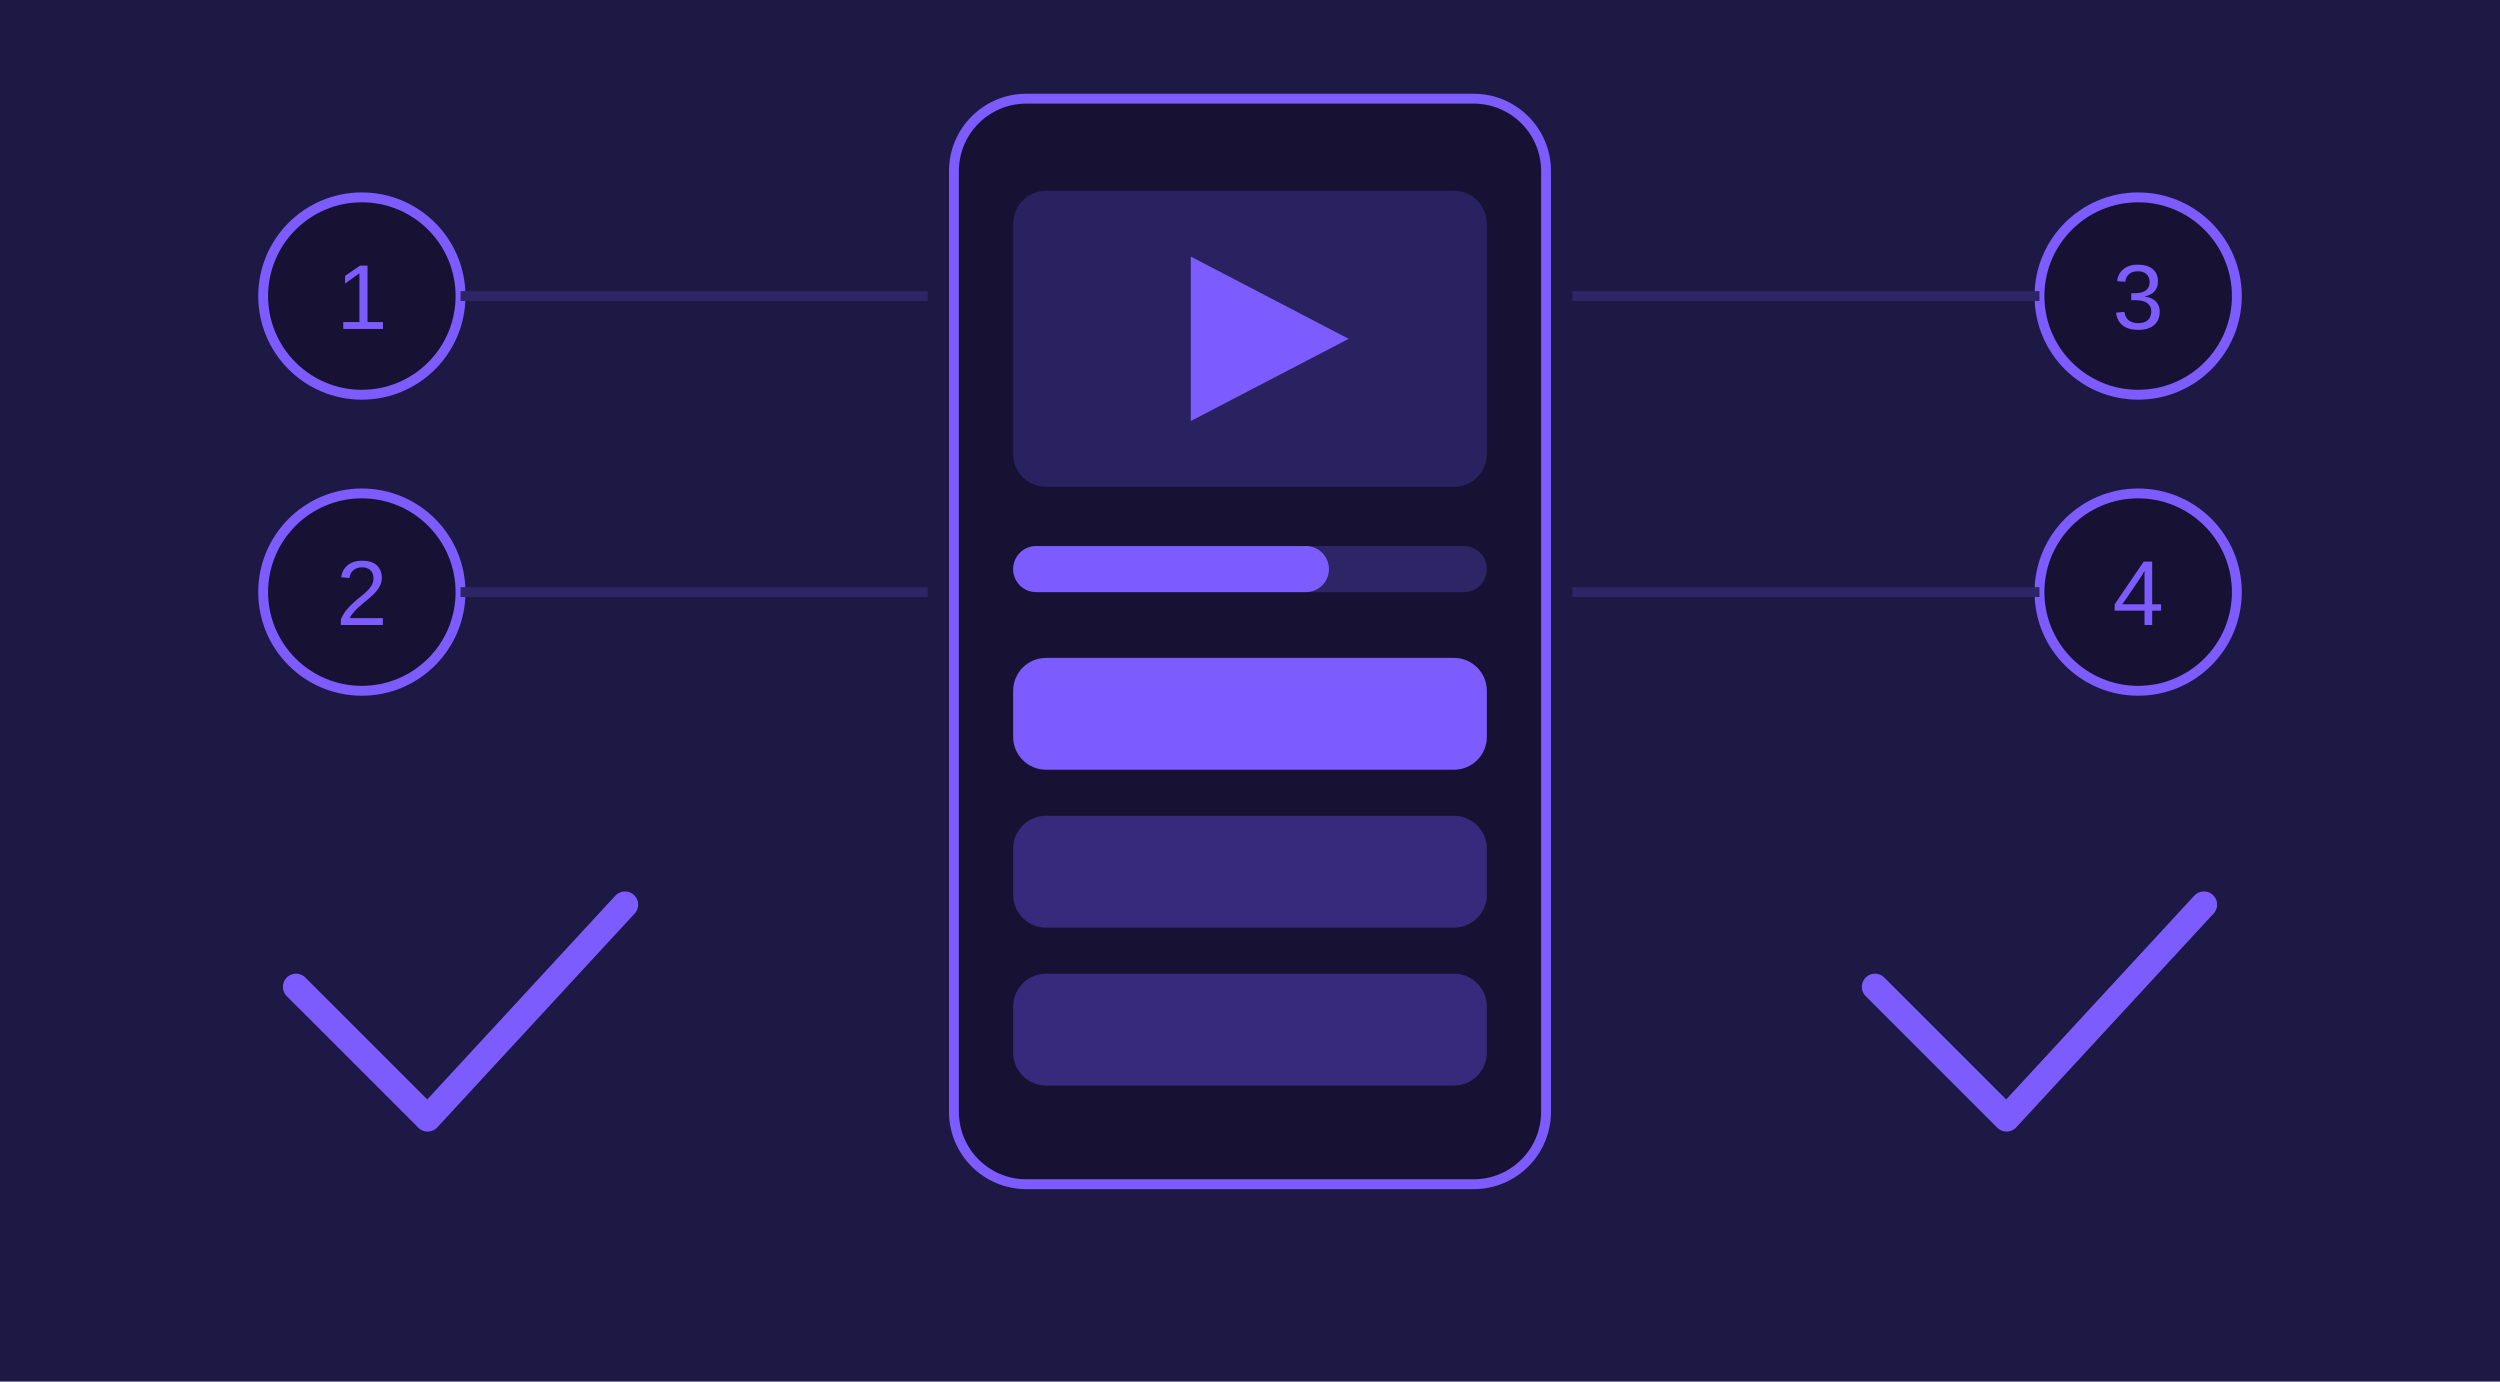
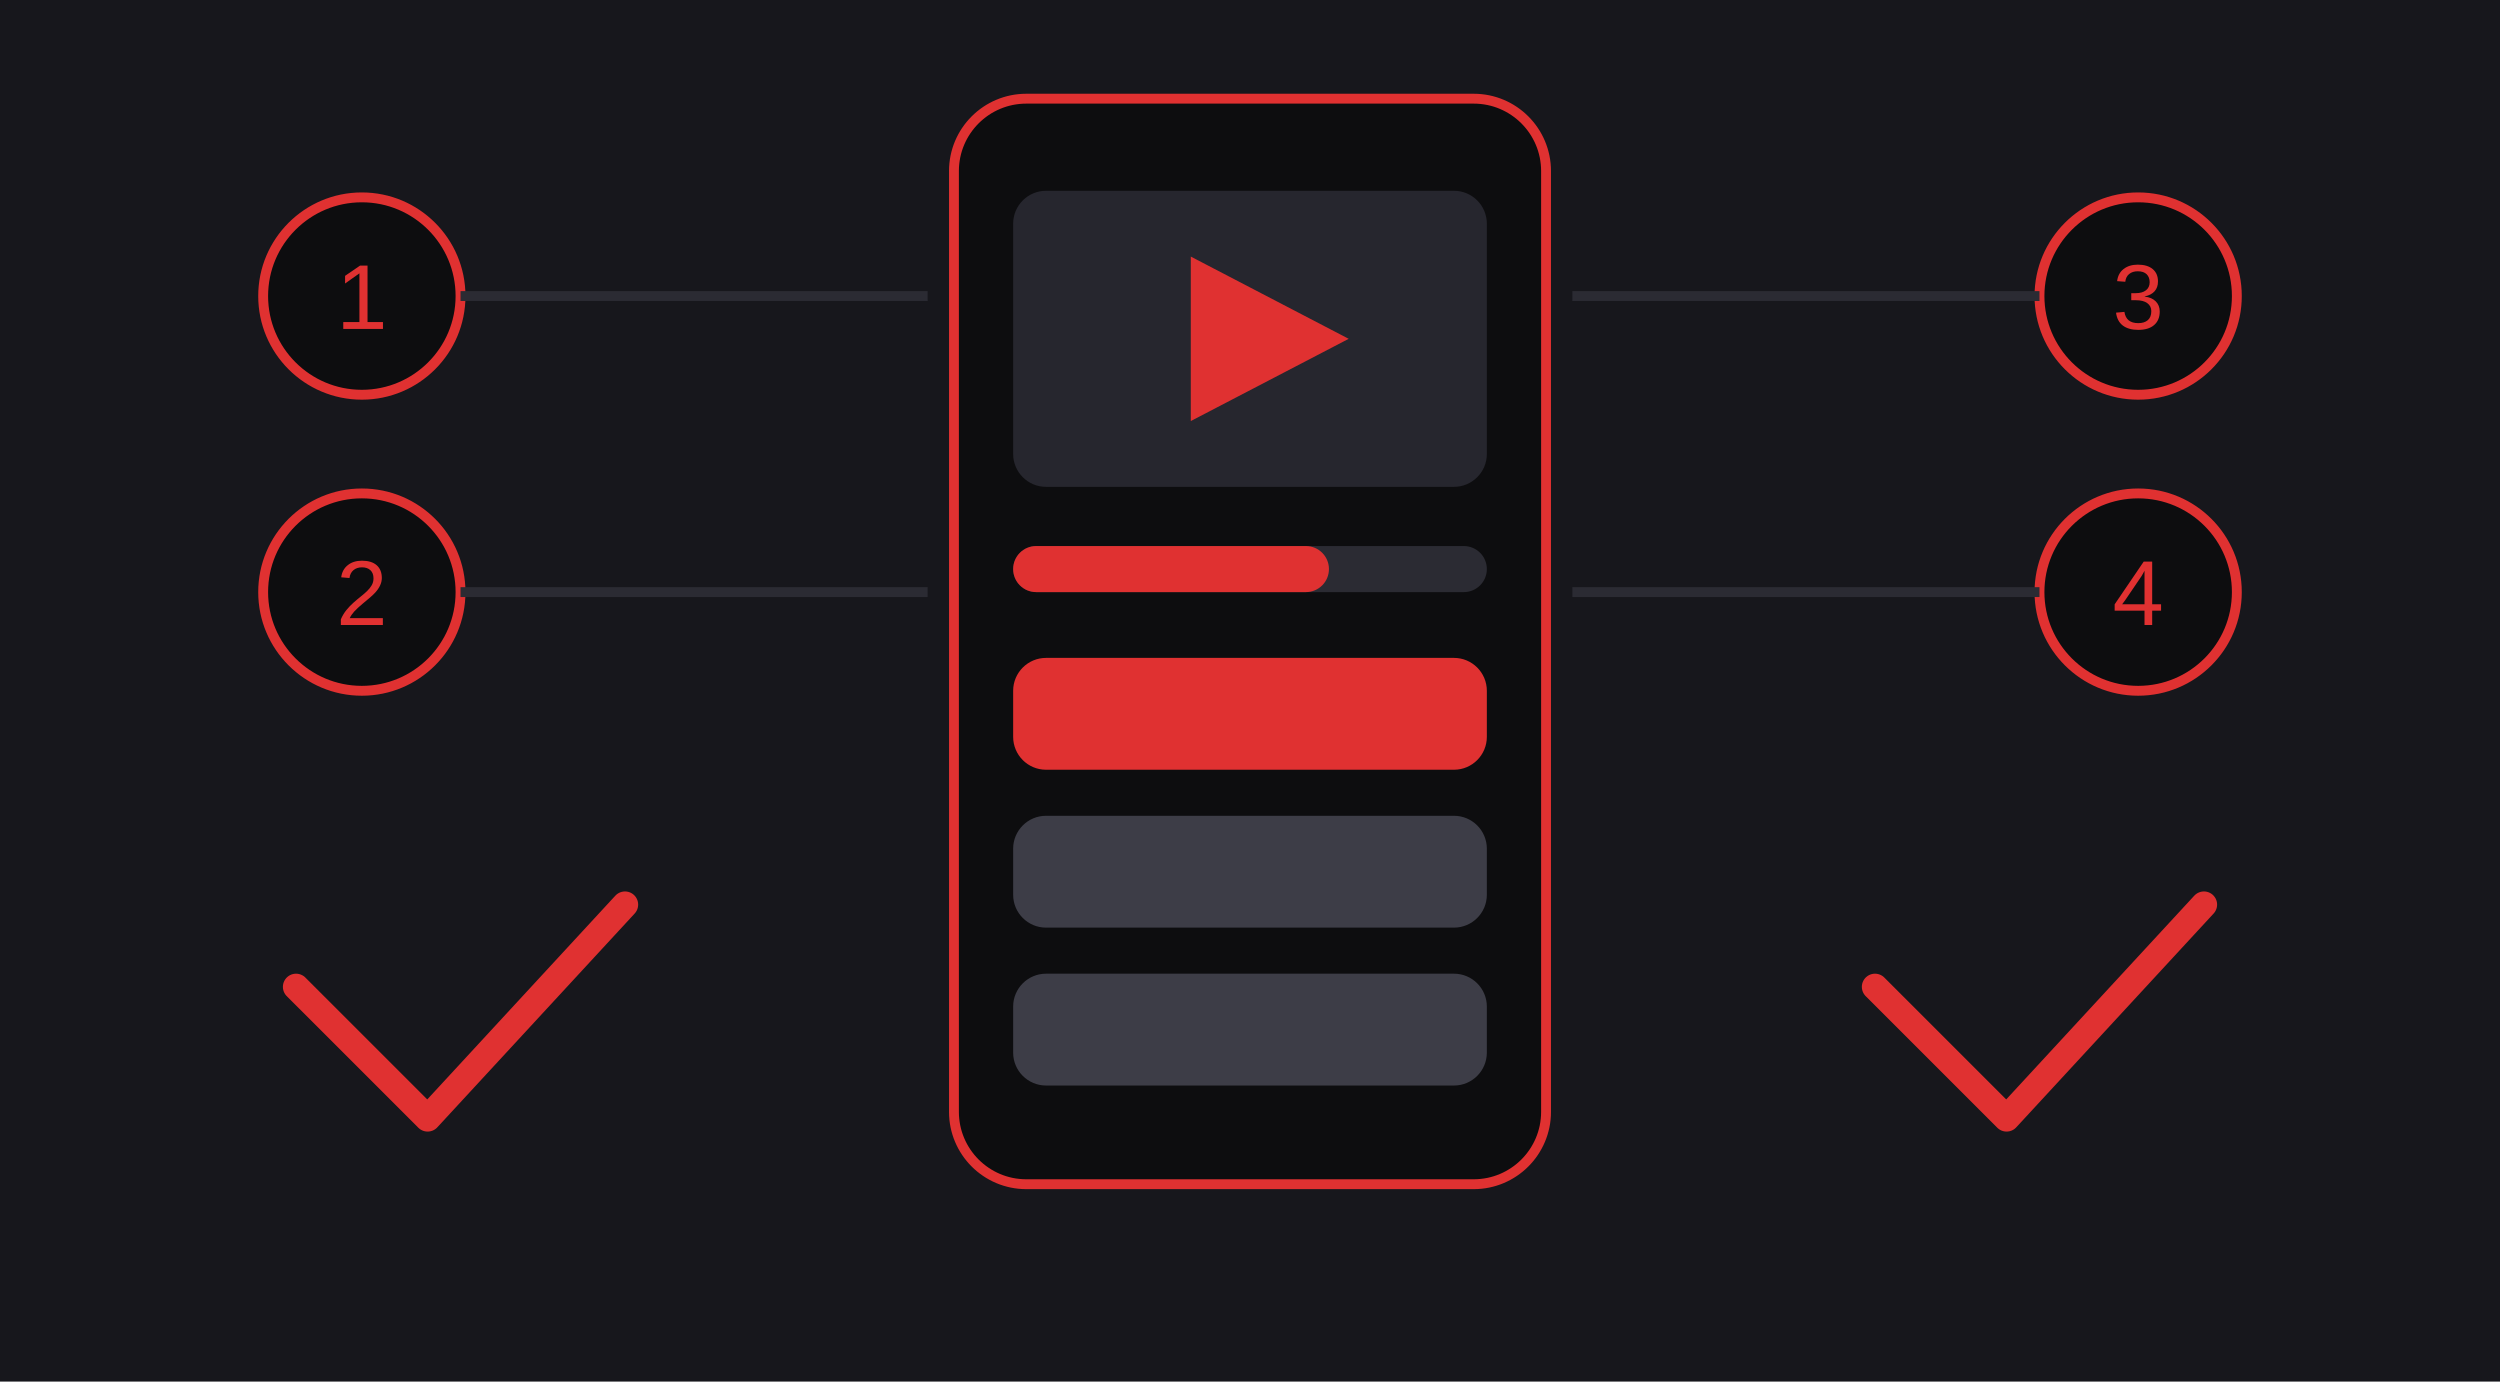
<svg xmlns="http://www.w3.org/2000/svg" width="760" height="420" viewBox="0 0 760 420" role="img" aria-label="Simple illustration of four install steps on a phone">
-   <rect width="760" height="420" fill="#1e1845" />
-   <rect x="290" y="30" width="180" height="330" rx="22" fill="#171233" stroke="#7c5cff" stroke-width="3" />
-   <rect x="308" y="58" width="144" height="90" rx="10" fill="#2a2160" />
-   <polygon points="362,78 362,128 410,103" fill="#7c5cff" />
-   <rect x="308" y="166" width="144" height="14" rx="7" fill="#2e2566" />
-   <rect x="308" y="166" width="96" height="14" rx="7" fill="#7c5cff" />
-   <rect x="308" y="200" width="144" height="34" rx="10" fill="#7c5cff" />
-   <rect x="308" y="248" width="144" height="34" rx="10" fill="#372a7d" />
-   <rect x="308" y="296" width="144" height="34" rx="10" fill="#372a7d" />
-   <circle cx="110" cy="90" r="30" fill="#171233" stroke="#7c5cff" stroke-width="3" />
-   <text x="110" y="100" font-family="Arial, sans-serif" font-size="28" fill="#7c5cff" text-anchor="middle">1</text>
-   <circle cx="110" cy="180" r="30" fill="#171233" stroke="#7c5cff" stroke-width="3" />
-   <text x="110" y="190" font-family="Arial, sans-serif" font-size="28" fill="#7c5cff" text-anchor="middle">2</text>
-   <circle cx="650" cy="90" r="30" fill="#171233" stroke="#7c5cff" stroke-width="3" />
-   <text x="650" y="100" font-family="Arial, sans-serif" font-size="28" fill="#7c5cff" text-anchor="middle">3</text>
-   <circle cx="650" cy="180" r="30" fill="#171233" stroke="#7c5cff" stroke-width="3" />
-   <text x="650" y="190" font-family="Arial, sans-serif" font-size="28" fill="#7c5cff" text-anchor="middle">4</text>
-   <line x1="140" y1="90" x2="282" y2="90" stroke="#2e2566" stroke-width="3" />
-   <line x1="140" y1="180" x2="282" y2="180" stroke="#2e2566" stroke-width="3" />
-   <line x1="478" y1="90" x2="620" y2="90" stroke="#2e2566" stroke-width="3" />
-   <line x1="478" y1="180" x2="620" y2="180" stroke="#2e2566" stroke-width="3" />
-   <polyline points="90,300 130,340 190,275" fill="none" stroke="#7c5cff" stroke-width="8" stroke-linecap="round" stroke-linejoin="round" />
-   <polyline points="570,300 610,340 670,275" fill="none" stroke="#7c5cff" stroke-width="8" stroke-linecap="round" stroke-linejoin="round" />
+   <rect width="760" height="420" fill="#17171c" />
+   <rect x="290" y="30" width="180" height="330" rx="22" fill="#0d0d0f" stroke="#e03131" stroke-width="3" />
+   <rect x="308" y="58" width="144" height="90" rx="10" fill="#26262e" />
+   <polygon points="362,78 362,128 410,103" fill="#e03131" />
+   <rect x="308" y="166" width="144" height="14" rx="7" fill="#2b2b33" />
+   <rect x="308" y="166" width="96" height="14" rx="7" fill="#e03131" />
+   <rect x="308" y="200" width="144" height="34" rx="10" fill="#e03131" />
+   <rect x="308" y="248" width="144" height="34" rx="10" fill="#3d3d47" />
+   <rect x="308" y="296" width="144" height="34" rx="10" fill="#3d3d47" />
+   <circle cx="110" cy="90" r="30" fill="#0d0d0f" stroke="#e03131" stroke-width="3" />
+   <text x="110" y="100" font-family="Arial, sans-serif" font-size="28" fill="#e03131" text-anchor="middle">1</text>
+   <circle cx="110" cy="180" r="30" fill="#0d0d0f" stroke="#e03131" stroke-width="3" />
+   <text x="110" y="190" font-family="Arial, sans-serif" font-size="28" fill="#e03131" text-anchor="middle">2</text>
+   <circle cx="650" cy="90" r="30" fill="#0d0d0f" stroke="#e03131" stroke-width="3" />
+   <text x="650" y="100" font-family="Arial, sans-serif" font-size="28" fill="#e03131" text-anchor="middle">3</text>
+   <circle cx="650" cy="180" r="30" fill="#0d0d0f" stroke="#e03131" stroke-width="3" />
+   <text x="650" y="190" font-family="Arial, sans-serif" font-size="28" fill="#e03131" text-anchor="middle">4</text>
+   <line x1="140" y1="90" x2="282" y2="90" stroke="#2b2b33" stroke-width="3" />
+   <line x1="140" y1="180" x2="282" y2="180" stroke="#2b2b33" stroke-width="3" />
+   <line x1="478" y1="90" x2="620" y2="90" stroke="#2b2b33" stroke-width="3" />
+   <line x1="478" y1="180" x2="620" y2="180" stroke="#2b2b33" stroke-width="3" />
+   <polyline points="90,300 130,340 190,275" fill="none" stroke="#e03131" stroke-width="8" stroke-linecap="round" stroke-linejoin="round" />
+   <polyline points="570,300 610,340 670,275" fill="none" stroke="#e03131" stroke-width="8" stroke-linecap="round" stroke-linejoin="round" />
</svg>
